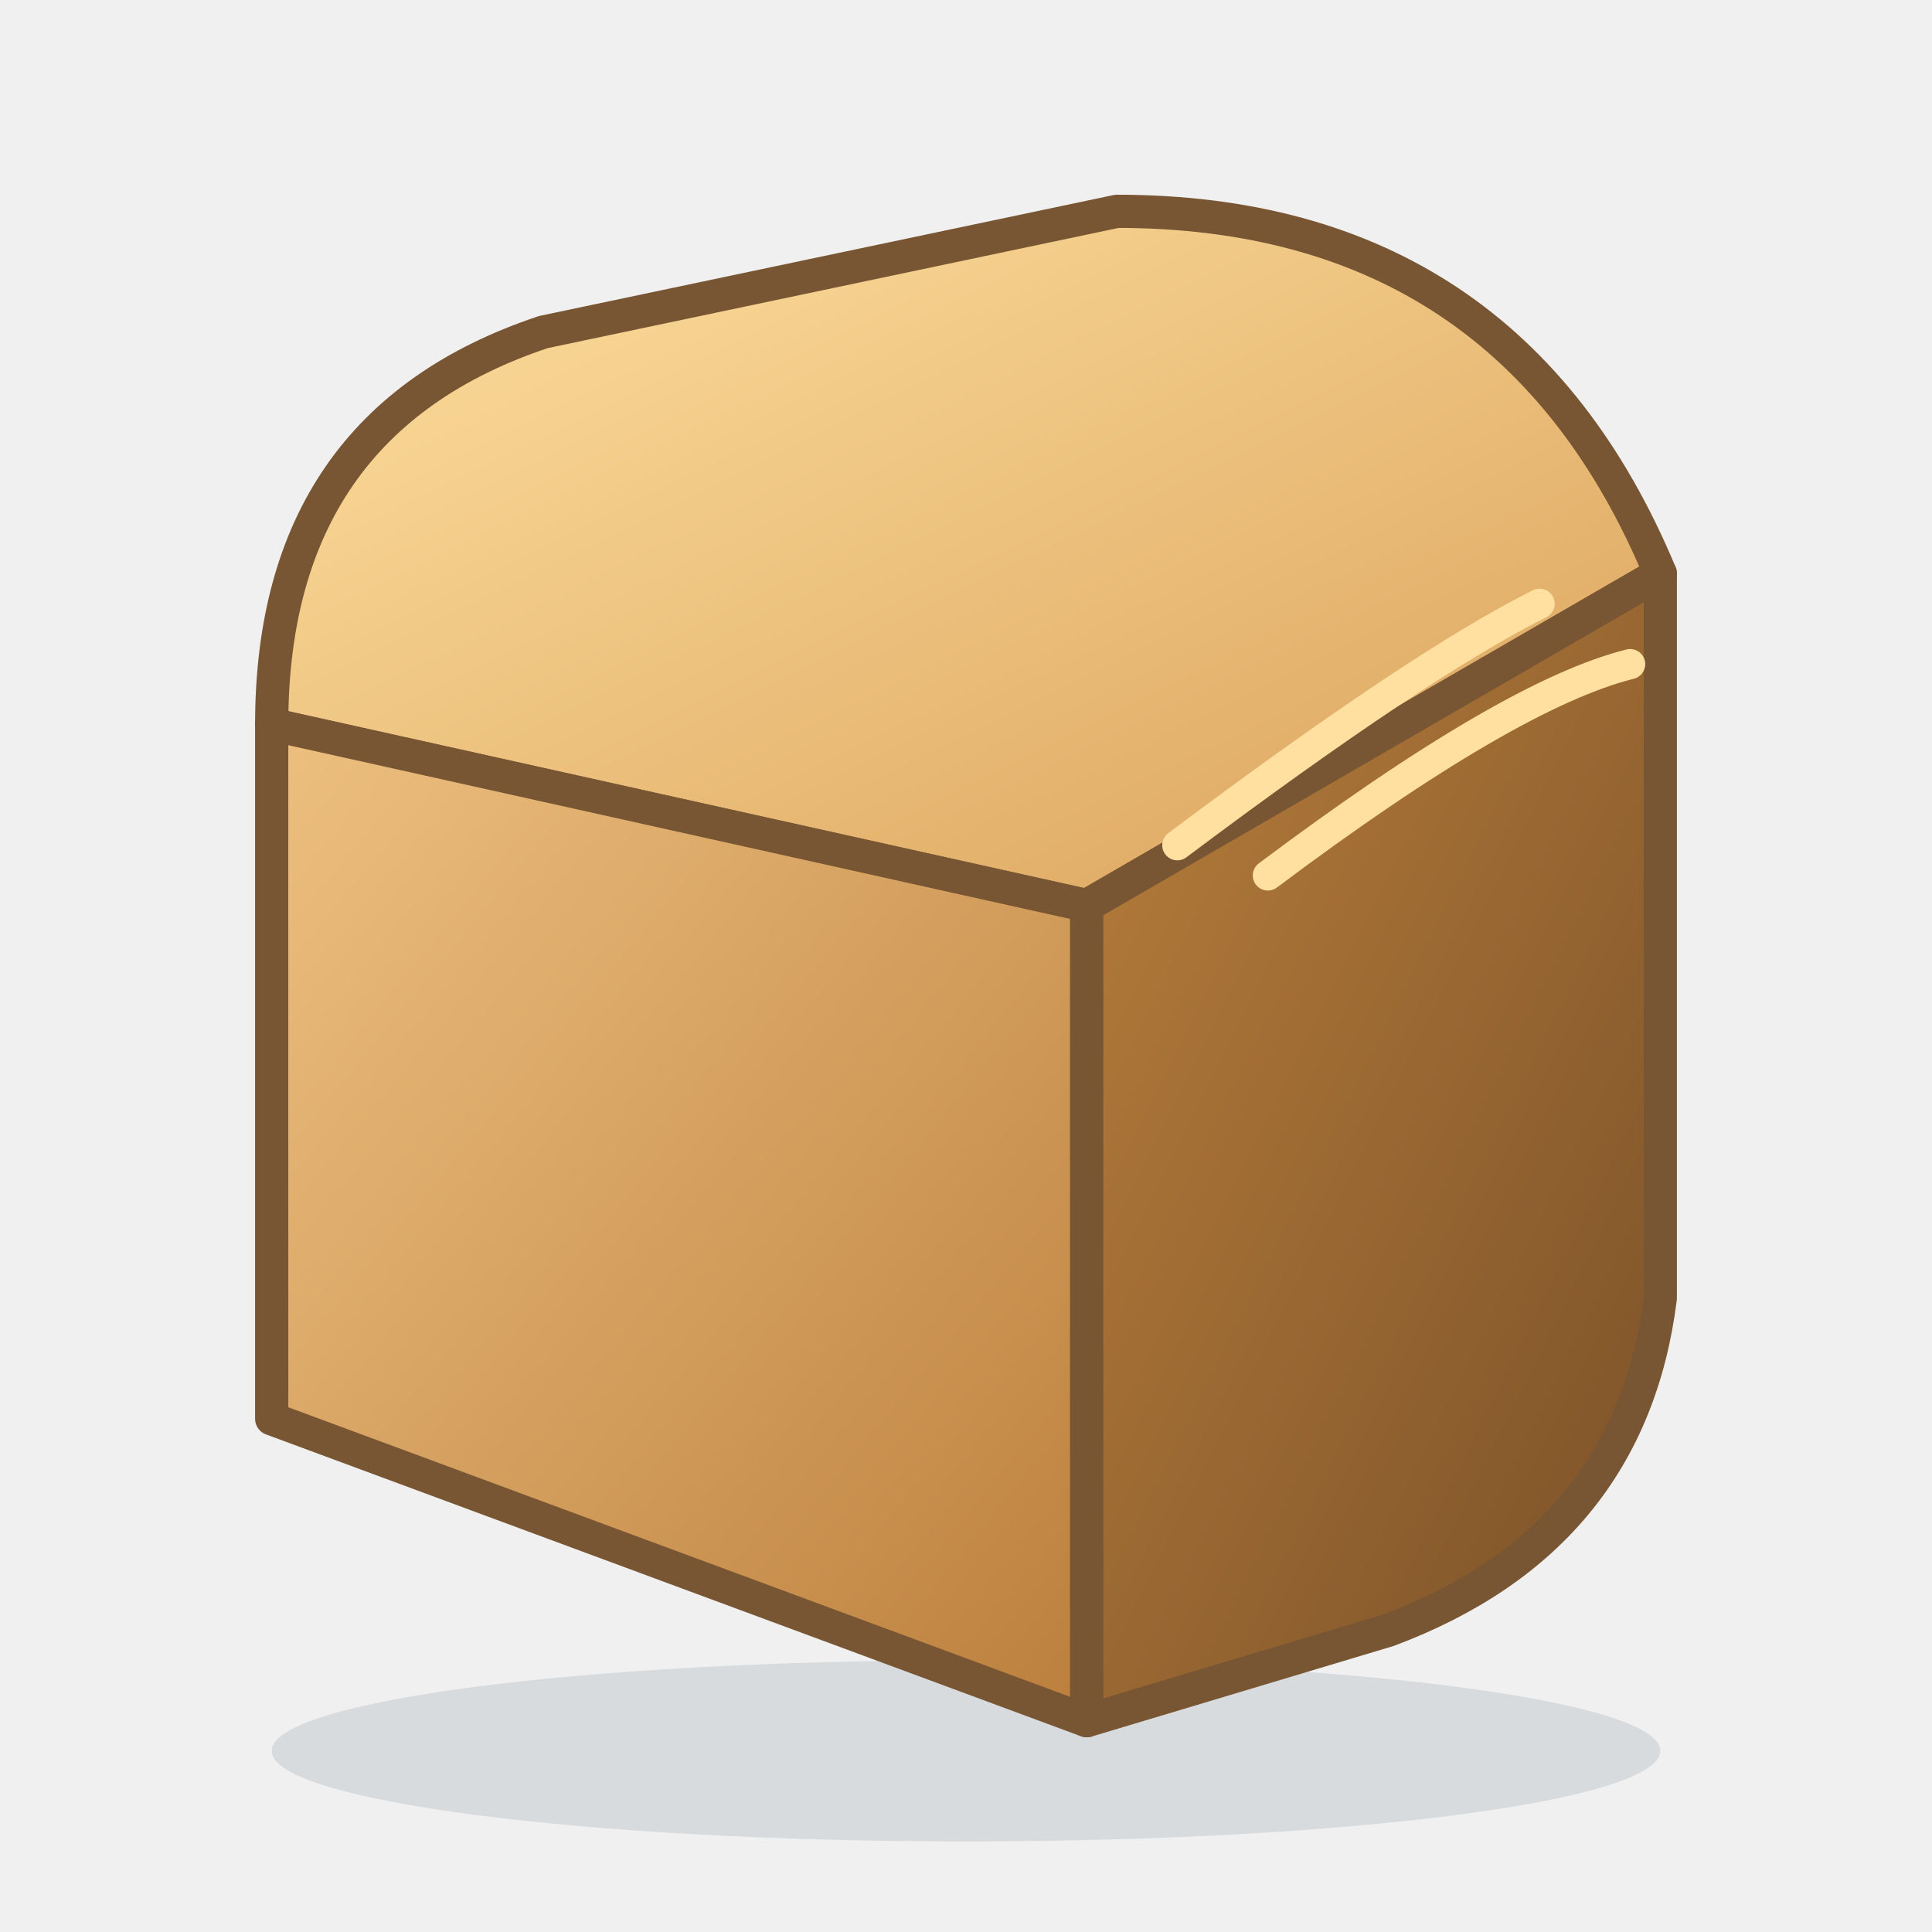
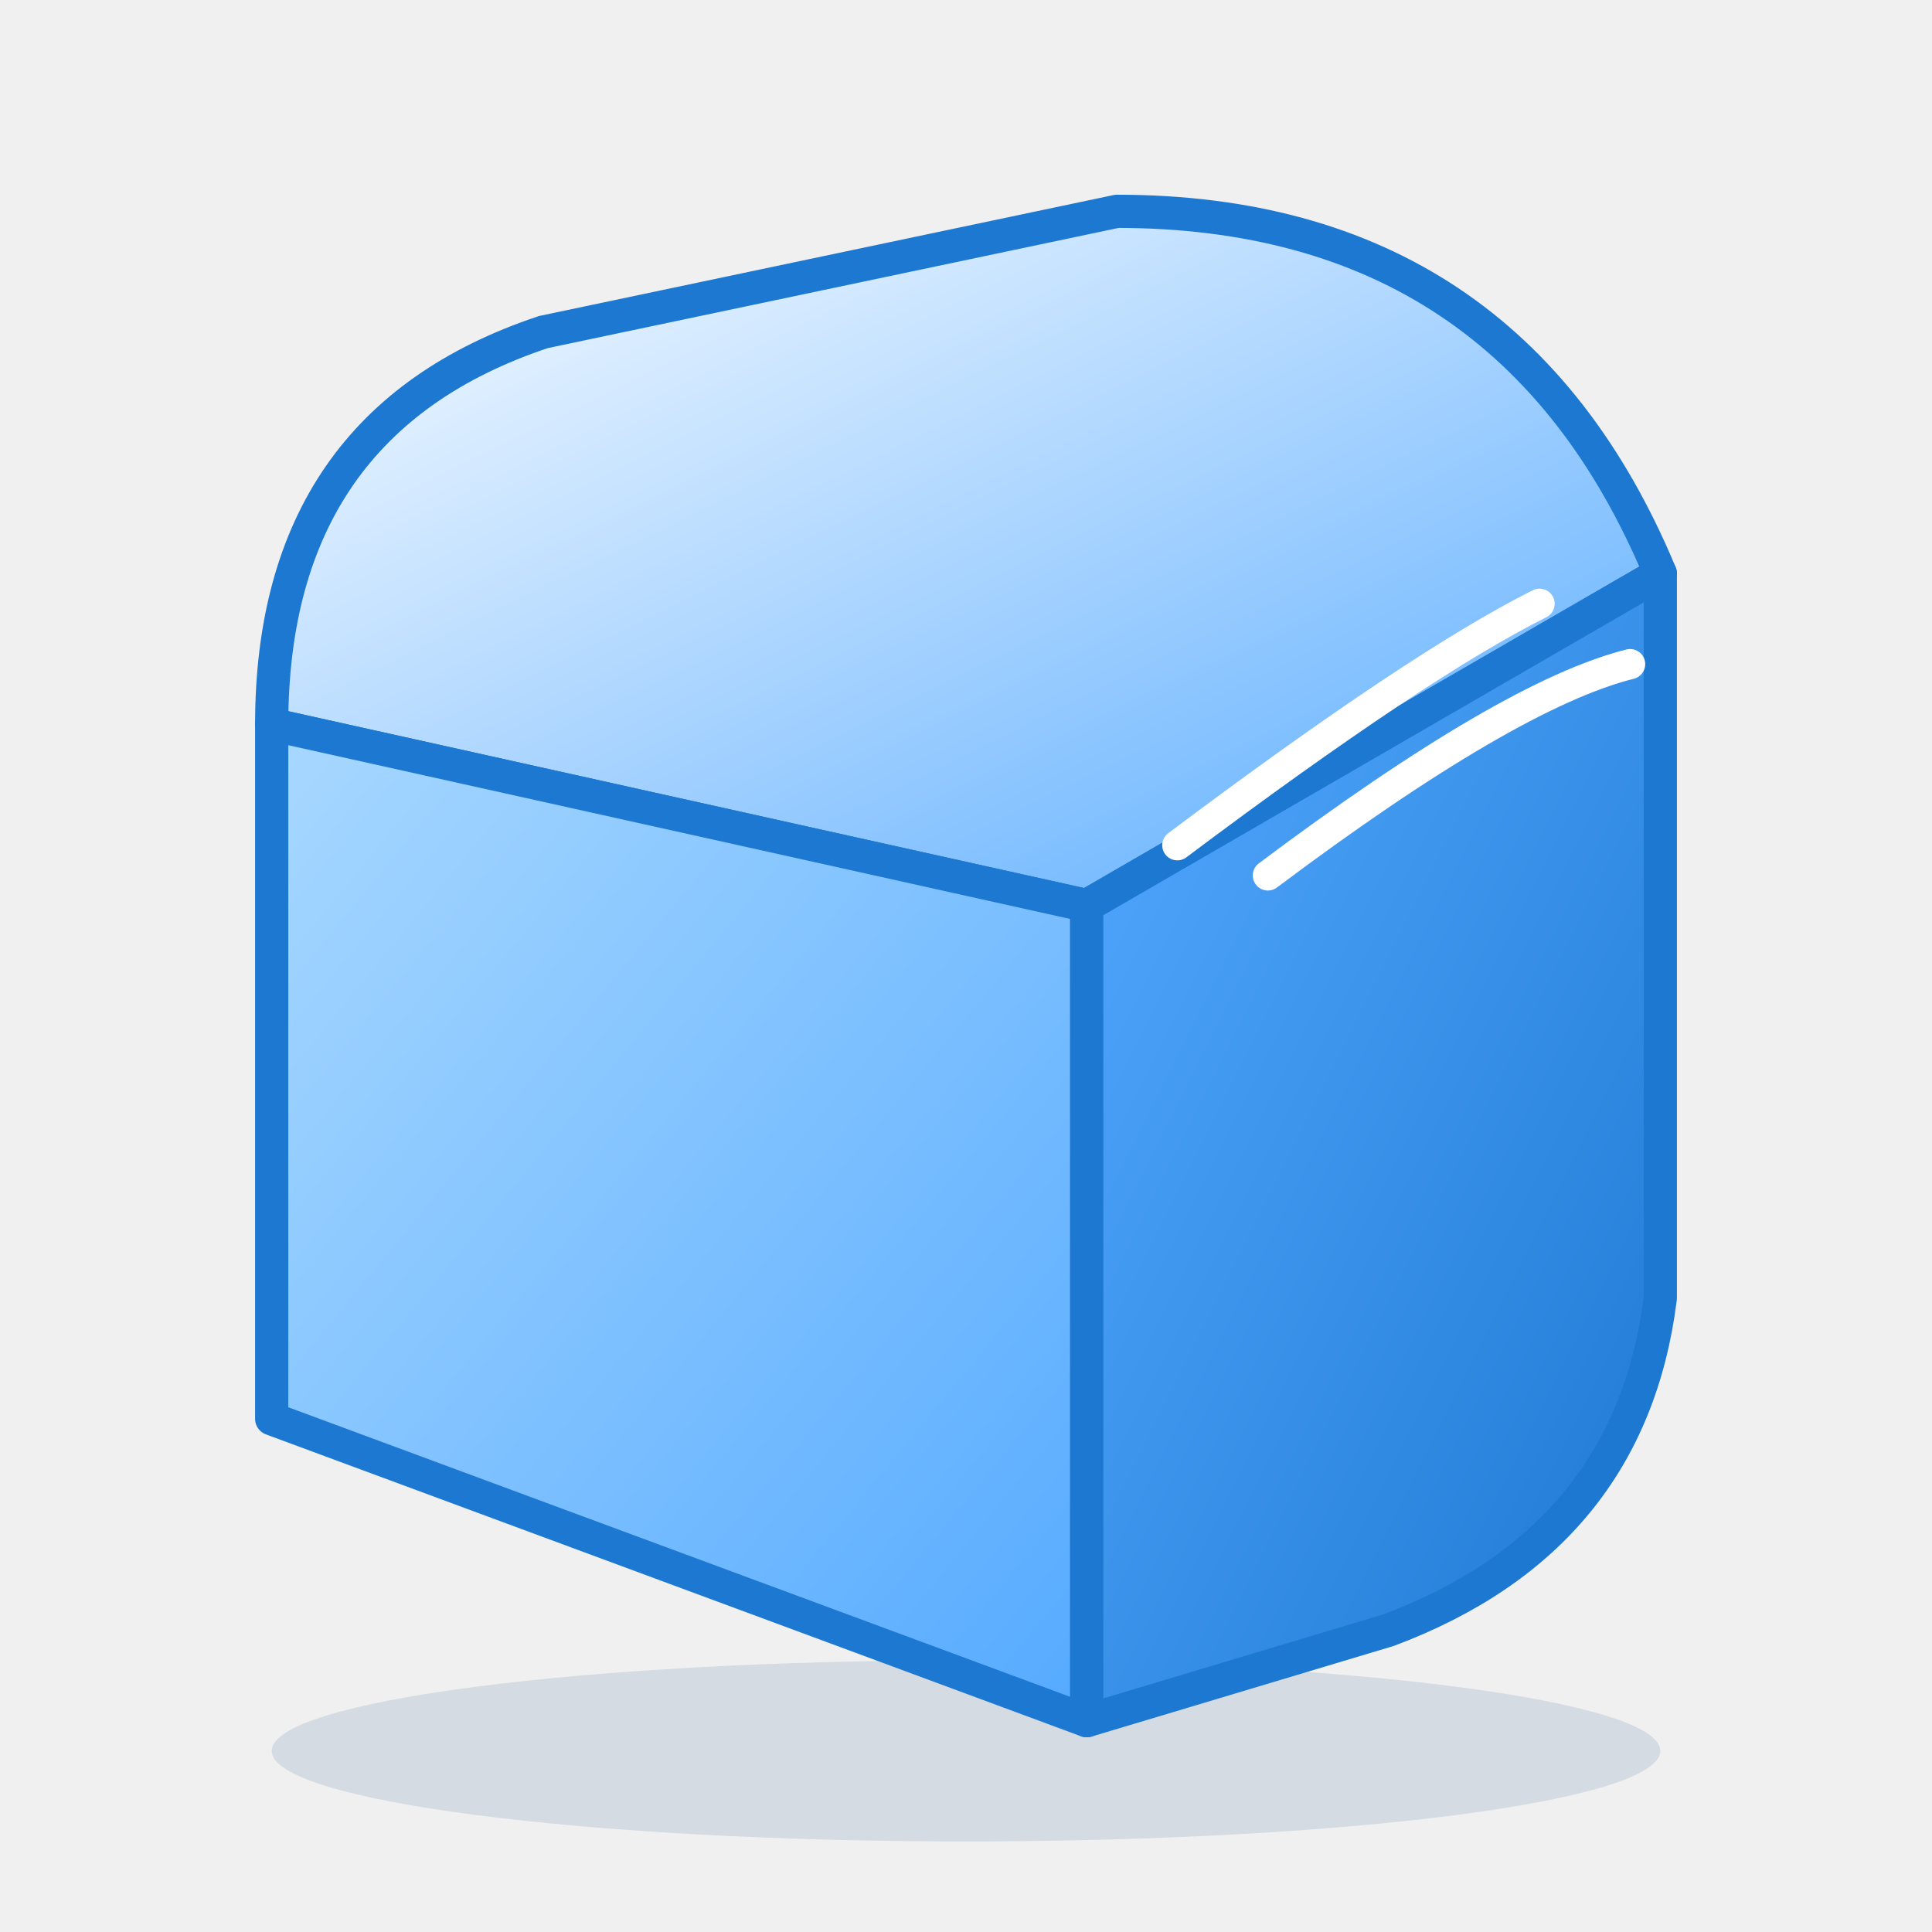
<svg xmlns="http://www.w3.org/2000/svg" width="64" height="64" viewBox="0 0 64 64">
  <defs>
    <linearGradient id="wood" x1="0" y1="0" x2="1" y2="1">
-       <stop stop-color="#EDC080" />
-       <stop offset="1" stop-color="#BC7F3D" />
+       <stop stop-color="#A8D8FF" />
+       <stop offset="1" stop-color="#55AAFF" />
    </linearGradient>
    <linearGradient id="top" x1="0" y1="0" x2="1" y2="1">
-       <stop stop-color="#FFE0A0" />
-       <stop offset="1" stop-color="#D9A15A" />
+       <stop stop-color="#FFFFFF" />
+       <stop offset="1" stop-color="#55AAFF" />
    </linearGradient>
    <linearGradient id="side" x1="0" y1="0" x2="1" y2="1">
-       <stop stop-color="#B97F3C" />
-       <stop offset="1" stop-color="#795028" />
+       <stop stop-color="#55AAFF" />
+       <stop offset="1" stop-color="#1D78D2" />
    </linearGradient>
    <linearGradient id="metal" x1="0" y1="0" x2="1" y2="1">
-       <stop stop-color="#E9F1F7" />
-       <stop offset="1" stop-color="#8B9EAD" />
+       <stop stop-color="#FFFFFF" />
+       <stop offset="1" stop-color="#55AAFF" />
    </linearGradient>
    <linearGradient id="blue" x1="0" y1="0" x2="1" y2="1">
-       <stop stop-color="#40BBF2" />
-       <stop offset="1" stop-color="#1555A4" />
+       <stop stop-color="#55AAFF" />
+       <stop offset="1" stop-color="#1D78D2" />
    </linearGradient>
    <linearGradient id="teal" x1="0" y1="0" x2="1" y2="1">
-       <stop stop-color="#59D2CE" />
-       <stop offset="1" stop-color="#178B99" />
+       <stop stop-color="#A8D8FF" />
+       <stop offset="1" stop-color="#55AAFF" />
    </linearGradient>
    <linearGradient id="purple" x1="0" y1="0" x2="1" y2="1">
-       <stop stop-color="#B5A0E6" />
-       <stop offset="1" stop-color="#7650B3" />
+       <stop stop-color="#55AAFF" />
+       <stop offset="1" stop-color="#1D78D2" />
    </linearGradient>
    <linearGradient id="paper" x1="0" y1="0" x2="1" y2="1">
      <stop stop-color="#FFFFFF" />
-       <stop offset="1" stop-color="#DFE5F2" />
+       <stop offset="1" stop-color="#FFFFFF" />
    </linearGradient>
  </defs>
-   <ellipse cx="32" cy="58" rx="23" ry="3" fill="#20384B" opacity=".12" />
-   <g stroke="#435C70" stroke-width="1.7" stroke-linecap="round" stroke-linejoin="round">
-     <path d="M9 24Q9 14 18 11L37 7Q50 7 55 19L36 30Z" fill="url(#top)" stroke="#795633" stroke-width="1.1" stroke-linejoin="round" />
-     <path d="M9 24L36 30V57L9 47Z" fill="url(#wood)" stroke="#795633" stroke-width="1.1" stroke-linejoin="round" />
-     <path d="M36 30L55 19V43Q54 51 46 54L36 57Z" fill="url(#side)" stroke="#795633" stroke-width="1.1" stroke-linejoin="round" />
-     <path d="M39 28Q47 22 51 20M42 29Q50 23 54 22" fill="none" stroke="#FFE0A0" stroke-width="1" stroke-linejoin="round" />
+   <ellipse cx="32" cy="58" rx="23" ry="3" fill="#0A3D7A" opacity=".12" />
+   <g stroke="#1D78D2" stroke-width="1.7" stroke-linecap="round" stroke-linejoin="round">
+     <path d="M9 24Q9 14 18 11L37 7Q50 7 55 19L36 30Z" fill="url(#top)" stroke="#1D78D2" stroke-width="1.1" stroke-linejoin="round" />
+     <path d="M9 24L36 30V57L9 47Z" fill="url(#wood)" stroke="#1D78D2" stroke-width="1.1" stroke-linejoin="round" />
+     <path d="M36 30L55 19V43Q54 51 46 54L36 57Z" fill="url(#side)" stroke="#1D78D2" stroke-width="1.1" stroke-linejoin="round" />
+     <path d="M39 28Q47 22 51 20M42 29Q50 23 54 22" fill="none" stroke="#FFFFFF" stroke-width="1" stroke-linejoin="round" />
  </g>
</svg>
